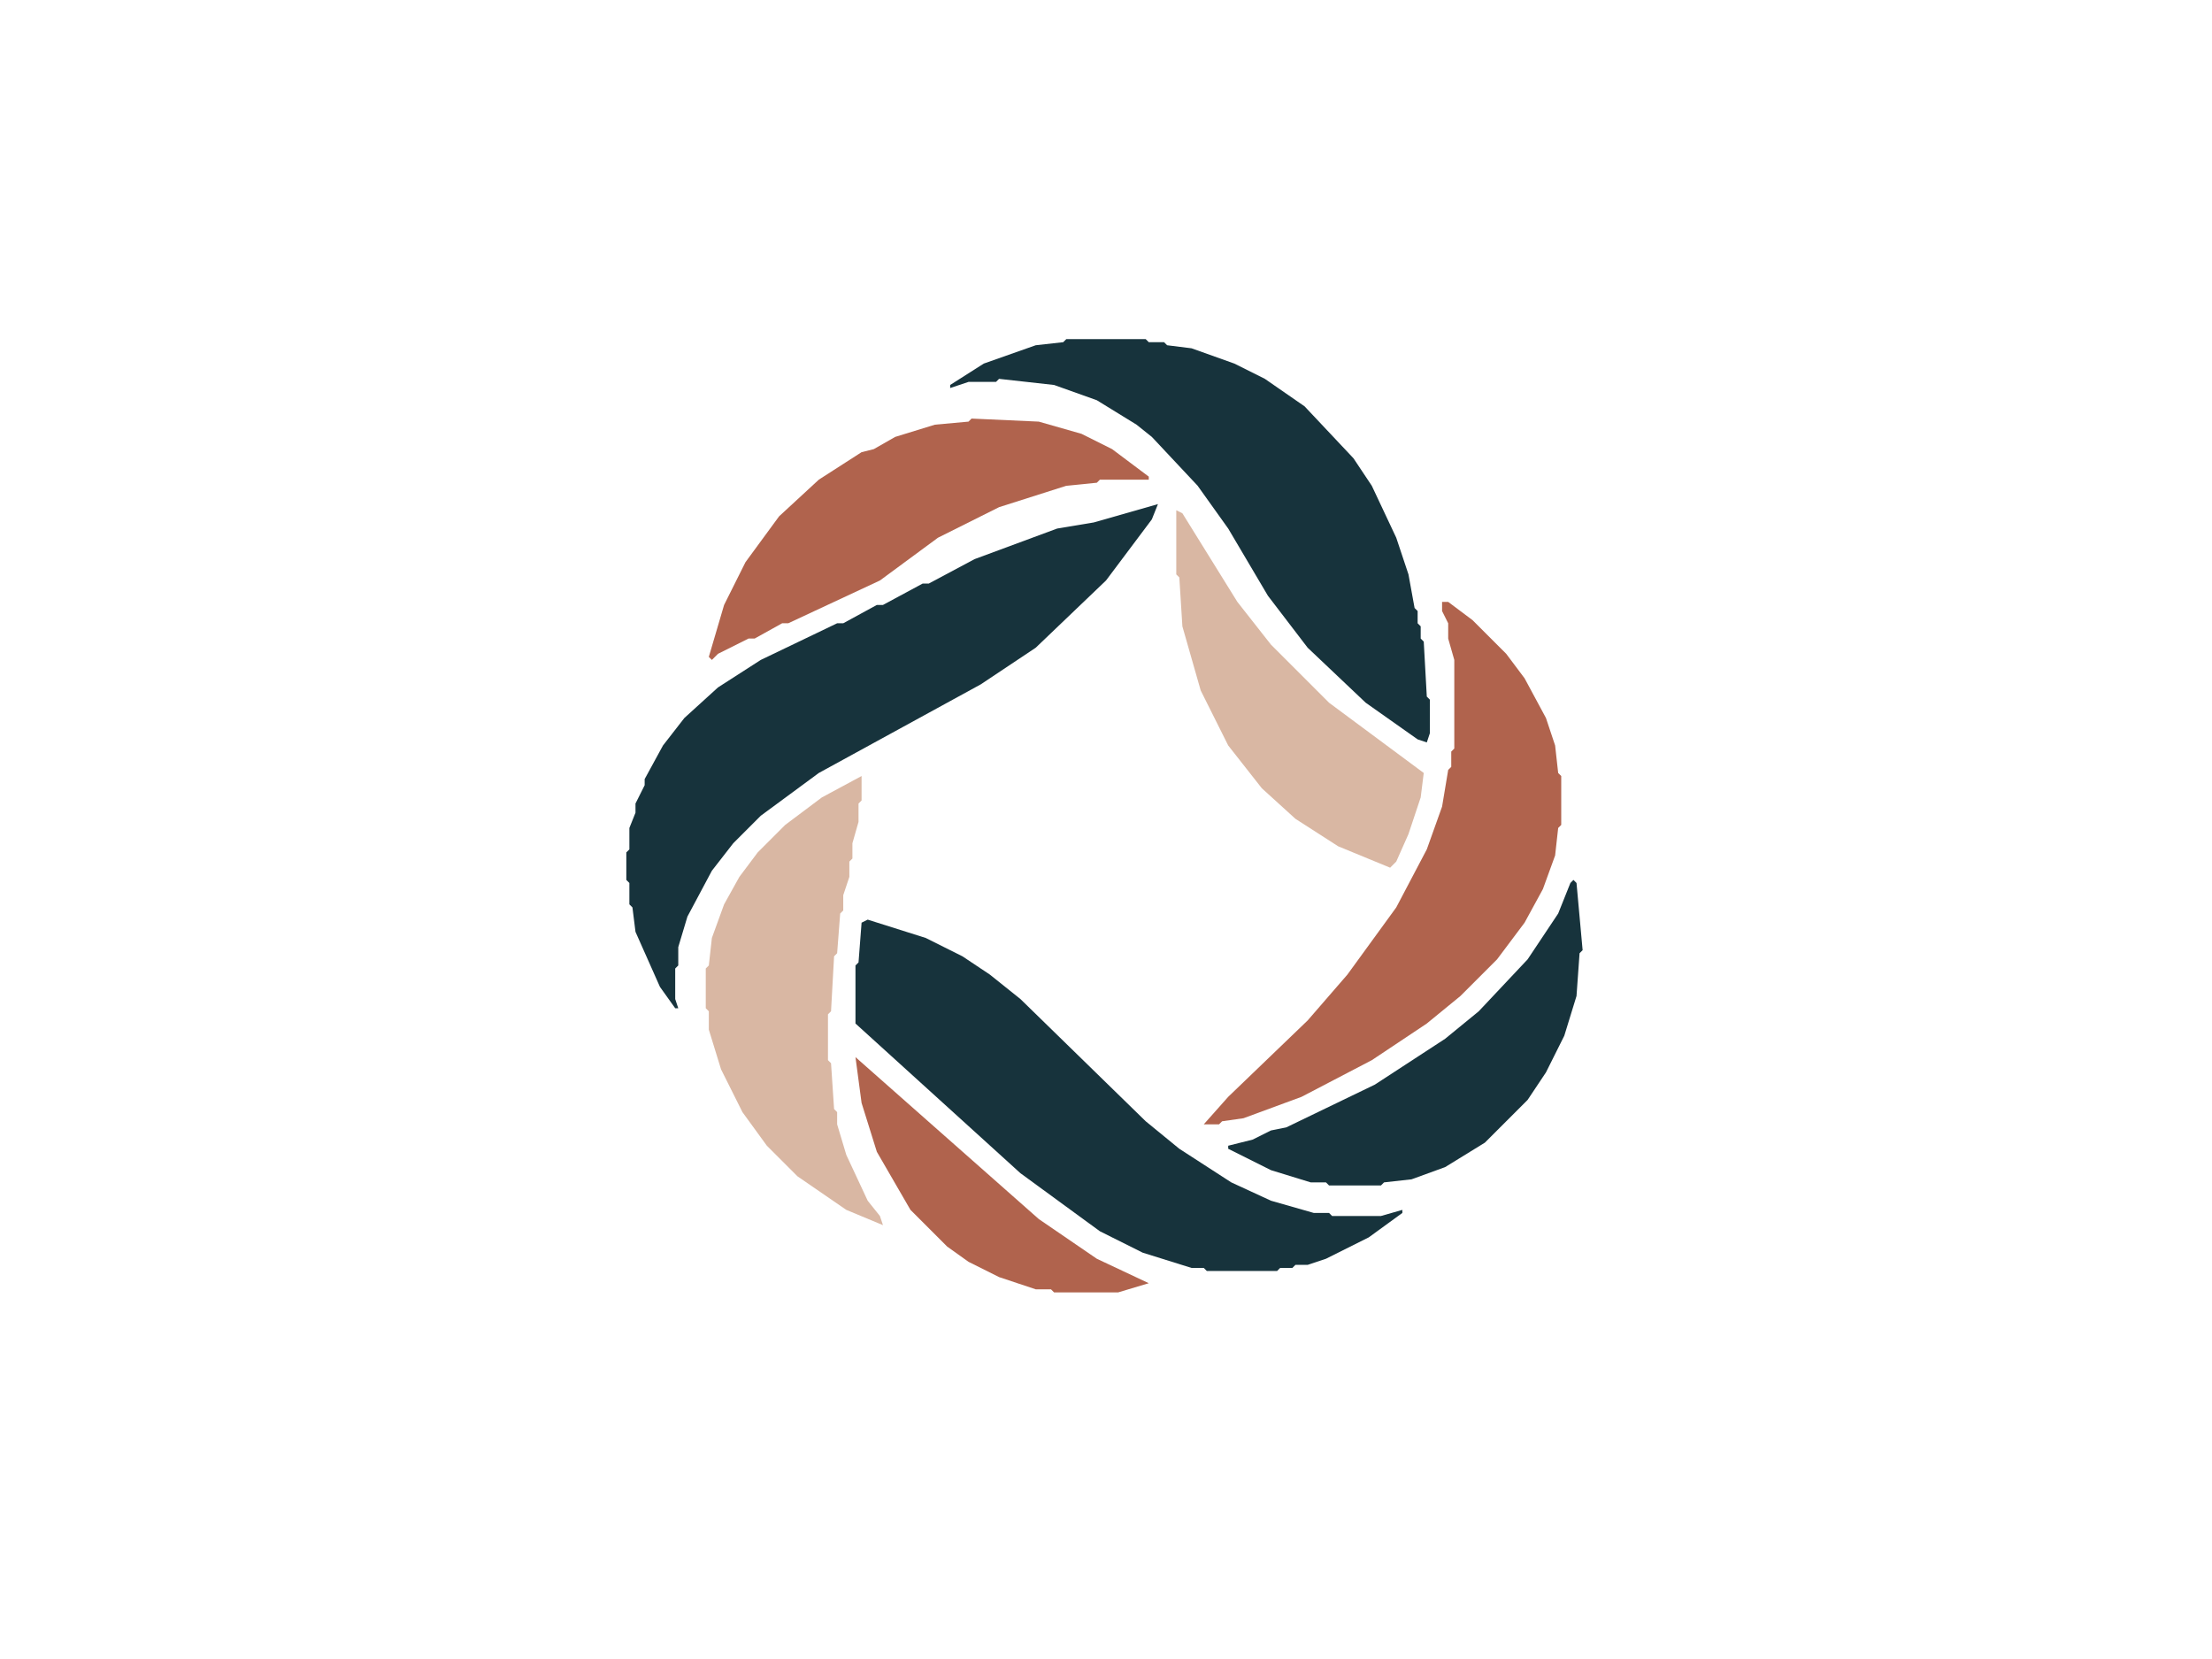
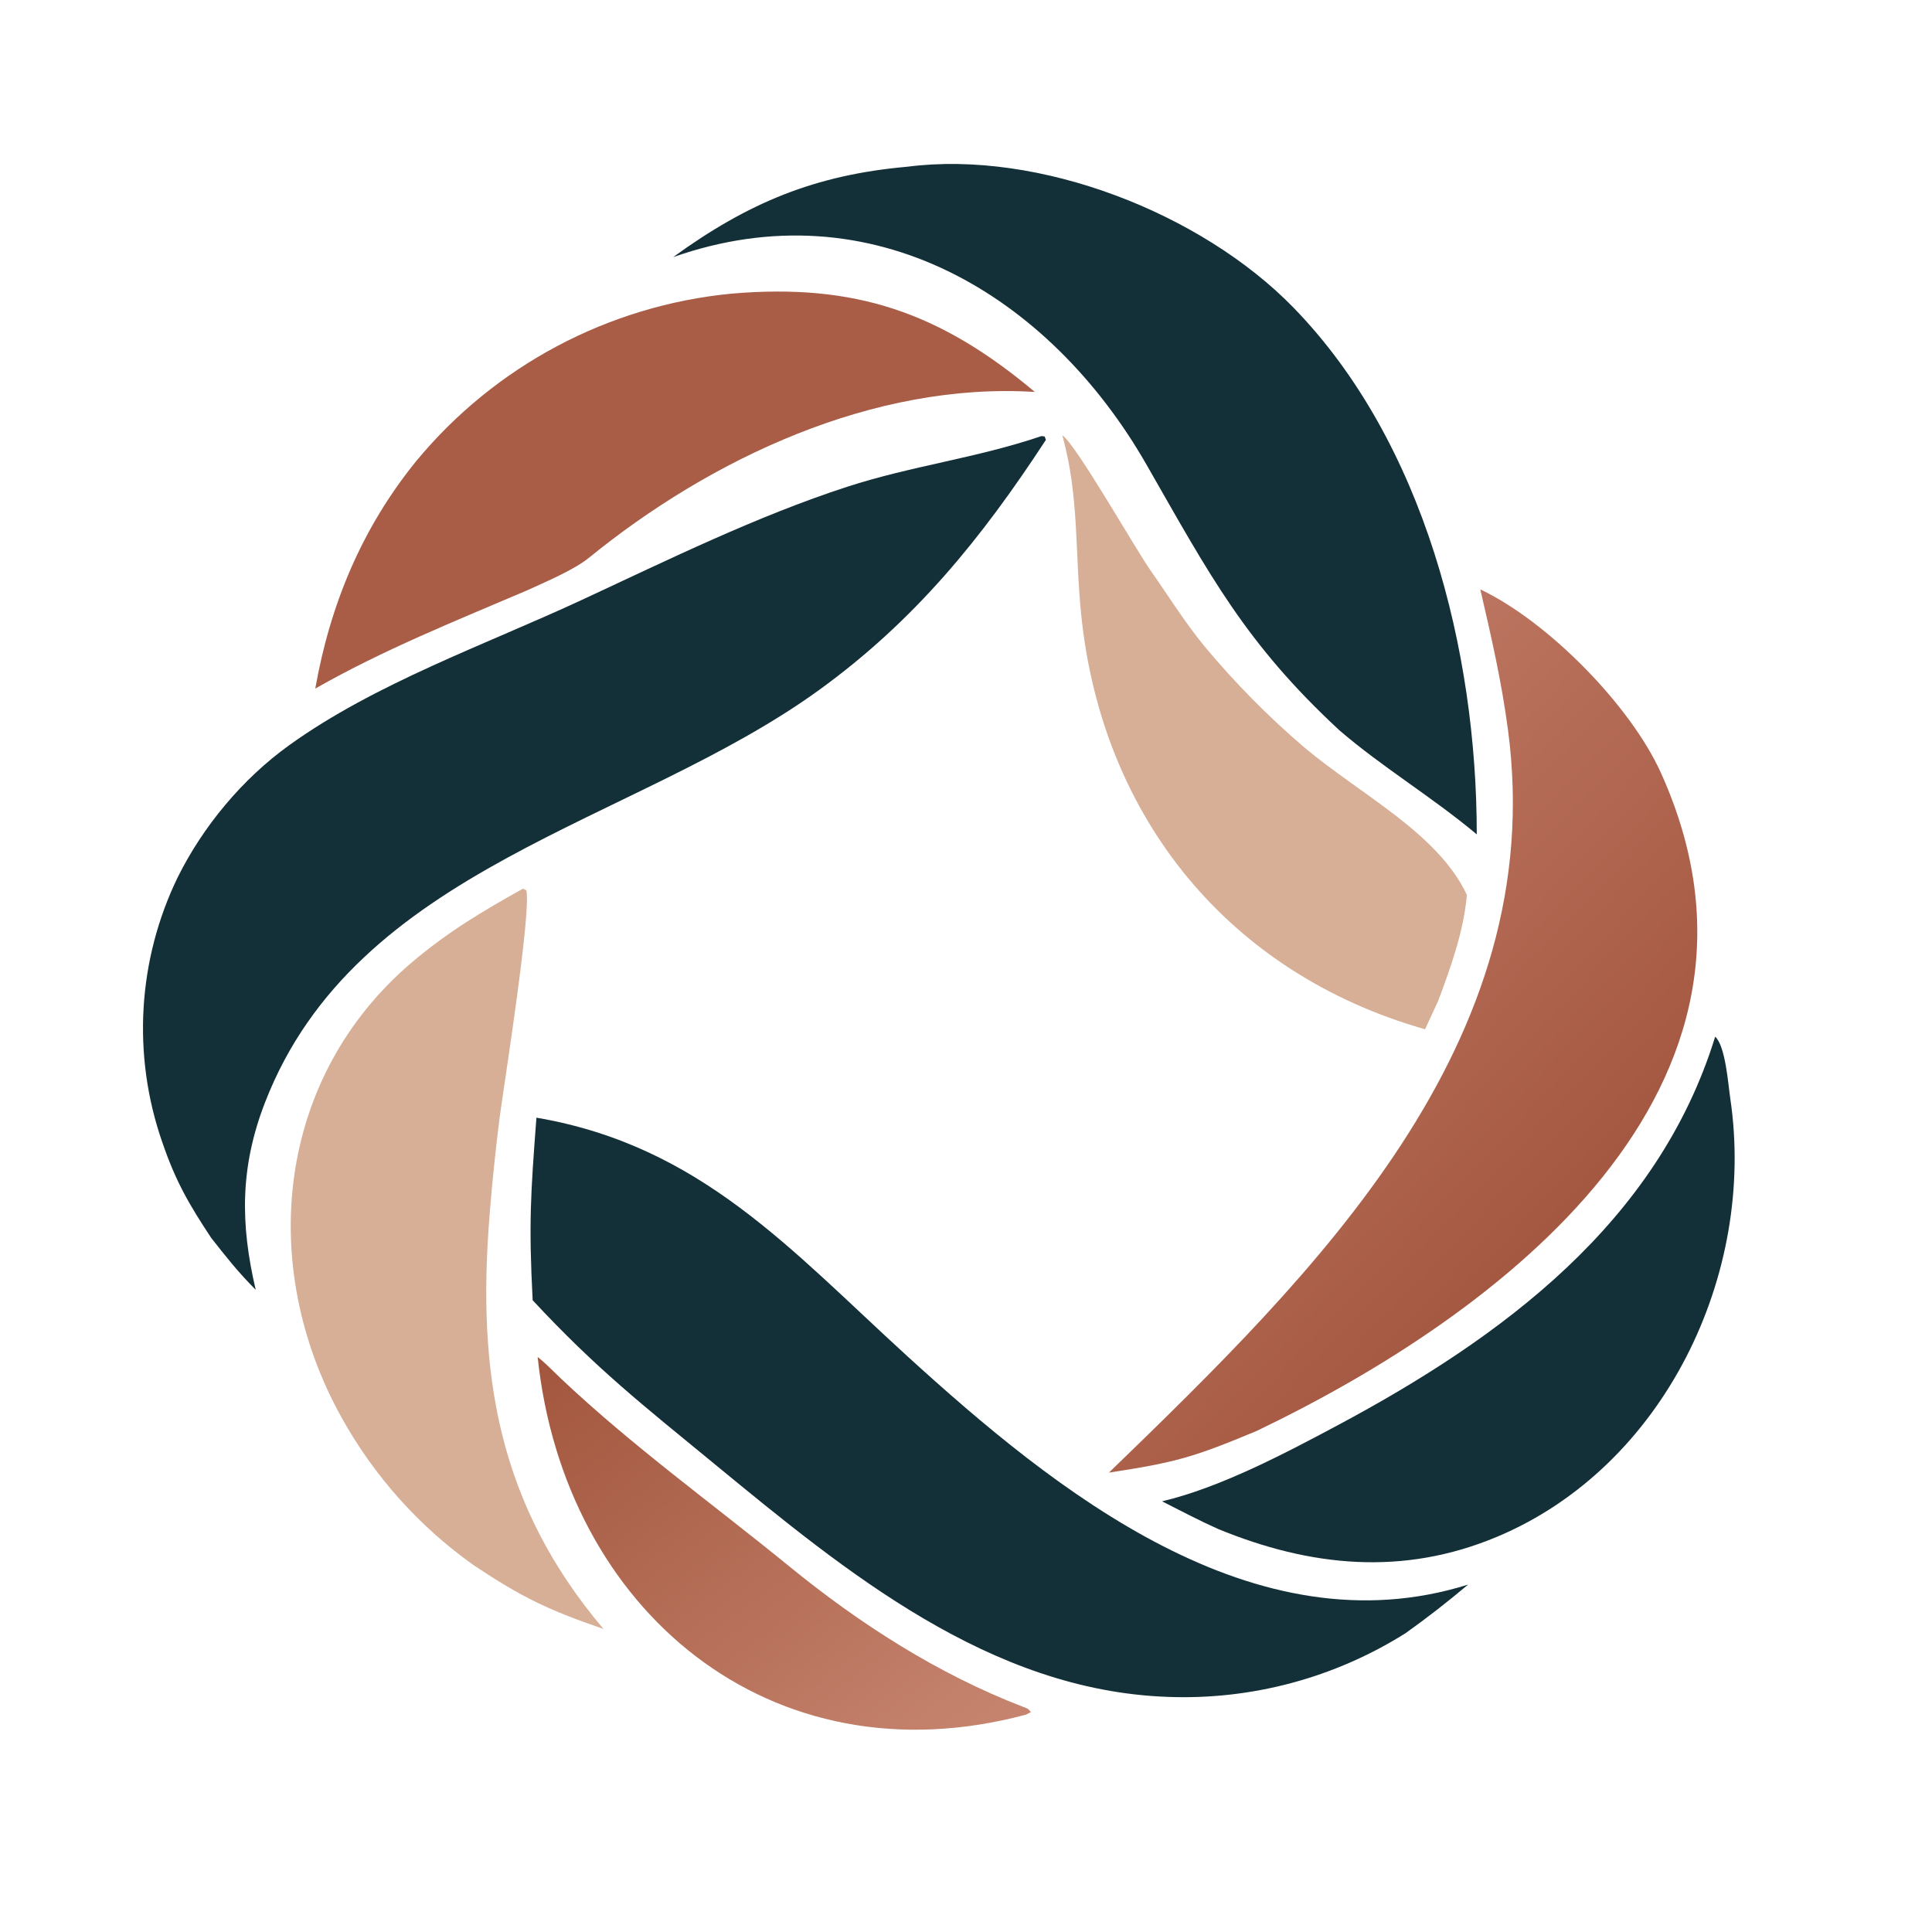
- <svg xmlns="http://www.w3.org/2000/svg" viewBox="0 0 724 543">
-   <path fill="rgb(23,51,60)" fill-rule="evenodd" d="M 282,302 L 281,315 L 280,316 L 280,335 L 334,384 L 360,403 L 374,410 L 390,415 L 394,415 L 395,416 L 418,416 L 419,415 L 423,415 L 424,414 L 428,414 L 434,412 L 448,405 L 459,397 L 459,396 L 452,398 L 436,398 L 435,397 L 430,397 L 416,393 L 403,387 L 386,376 L 375,367 L 334,327 L 324,319 L 315,313 L 303,307 L 284,301 Z M 516,289 L 515,288 L 514,289 L 510,299 L 500,314 L 484,331 L 473,340 L 450,355 L 421,369 L 416,370 L 410,373 L 402,375 L 402,376 L 416,383 L 429,387 L 434,387 L 435,388 L 452,388 L 453,387 L 462,386 L 473,382 L 486,374 L 500,360 L 506,351 L 512,339 L 516,326 L 517,312 L 518,311 Z M 379,165 L 358,171 L 346,173 L 319,183 L 304,191 L 302,191 L 289,198 L 287,198 L 276,204 L 274,204 L 249,216 L 235,225 L 224,235 L 217,244 L 211,255 L 211,257 L 208,263 L 208,266 L 206,271 L 206,278 L 205,279 L 205,288 L 206,289 L 206,296 L 207,297 L 208,305 L 216,323 L 221,330 L 222,330 L 221,327 L 221,317 L 222,316 L 222,310 L 225,300 L 233,285 L 240,276 L 249,267 L 268,253 L 321,224 L 339,212 L 362,190 L 377,170 Z M 311,126 L 311,127 L 317,125 L 326,125 L 327,124 L 345,126 L 359,131 L 372,139 L 377,143 L 392,159 L 402,173 L 415,195 L 428,212 L 447,230 L 464,242 L 467,243 L 468,240 L 468,229 L 467,228 L 466,210 L 465,209 L 465,205 L 464,204 L 464,200 L 463,199 L 461,188 L 457,176 L 449,159 L 443,150 L 427,133 L 414,124 L 404,119 L 390,114 L 382,113 L 381,112 L 376,112 L 375,111 L 349,111 L 348,112 L 339,113 L 322,119 Z" />
-   <path fill="rgb(176,99,77)" fill-rule="evenodd" d="M 280,346 L 282,361 L 287,377 L 298,396 L 310,408 L 317,413 L 327,418 L 339,422 L 344,422 L 345,423 L 366,423 L 376,420 L 359,412 L 340,399 Z M 474,197 L 472,197 L 472,200 L 474,204 L 474,209 L 476,216 L 476,245 L 475,246 L 475,251 L 474,252 L 472,264 L 467,278 L 457,297 L 441,319 L 428,334 L 402,359 L 394,368 L 399,368 L 400,367 L 407,366 L 426,359 L 449,347 L 467,335 L 478,326 L 490,314 L 499,302 L 505,291 L 509,280 L 510,271 L 511,270 L 511,254 L 510,253 L 509,244 L 506,235 L 499,222 L 493,214 L 482,203 Z M 376,156 L 364,147 L 354,142 L 340,138 L 318,137 L 317,138 L 306,139 L 293,143 L 286,147 L 282,148 L 268,157 L 255,169 L 244,184 L 237,198 L 232,215 L 233,216 L 235,214 L 245,209 L 247,209 L 256,204 L 258,204 L 288,190 L 307,176 L 327,166 L 349,159 L 359,158 L 360,157 L 376,157 Z" />
-   <path fill="rgb(217,183,163)" fill-rule="evenodd" d="M 269,261 L 257,270 L 248,279 L 242,287 L 237,296 L 233,307 L 232,316 L 231,317 L 231,330 L 232,331 L 232,337 L 236,350 L 243,364 L 251,375 L 261,385 L 277,396 L 289,401 L 288,398 L 284,393 L 277,378 L 274,368 L 274,364 L 273,363 L 272,348 L 271,347 L 271,332 L 272,331 L 273,313 L 274,312 L 275,299 L 276,298 L 276,293 L 278,287 L 278,282 L 279,281 L 279,276 L 281,269 L 281,263 L 282,262 L 282,254 Z M 385,167 L 385,188 L 386,189 L 387,205 L 393,226 L 402,244 L 413,258 L 424,268 L 438,277 L 455,284 L 457,282 L 461,273 L 465,261 L 466,253 L 435,230 L 416,211 L 405,197 L 387,168 Z" />
+ <svg xmlns="http://www.w3.org/2000/svg" viewBox="692 175 700 700" preserveAspectRatio="xMidYMid meet">
+   <defs>
+     <linearGradient id="Gradient1" gradientUnits="userSpaceOnUse" x1="1068.53" y1="1262.03" x2="1094.94" y2="1258.21">
+       <stop class="stop0" offset="0" stop-opacity="1" stop-color="rgb(16,37,48)" />
+       <stop class="stop1" offset="1" stop-opacity="1" stop-color="rgb(25,61,70)" />
+     </linearGradient>
+     <linearGradient id="Gradient2" gradientUnits="userSpaceOnUse" x1="907.5" y1="658.046" x2="1028.03" y2="820.882">
+       <stop class="stop0" offset="0" stop-opacity="1" stop-color="rgb(163,87,62)" />
+       <stop class="stop1" offset="1" stop-opacity="1" stop-color="rgb(198,132,111)" />
+     </linearGradient>
+     <linearGradient id="Gradient3" gradientUnits="userSpaceOnUse" x1="1248.36" y1="624.441" x2="1123.17" y2="505.332">
+       <stop class="stop0" offset="0" stop-opacity="1" stop-color="rgb(165,88,65)" />
+       <stop class="stop1" offset="1" stop-opacity="1" stop-color="rgb(187,116,95)" />
+     </linearGradient>
+   </defs>
+   <path transform="translate(0,0)" fill="rgb(19,47,56)" d="M 1069.33 333.003 L 1070.49 333.142 L 1070.95 334.366 C 1047.68 369.981 1023.62 399.755 988.756 425.008 C 921.518 473.705 821.151 488.869 788.007 574.481 C 778.967 597.831 779.024 618.329 784.65 642.319 C 778.175 635.812 774.174 630.686 768.525 623.519 C 760.481 611.349 755.663 603.09 750.779 588.799 C 739.816 557.314 741.85 522.758 756.43 492.775 C 765.629 474.302 779.842 457.212 796.648 445.1 C 827.893 422.584 867.847 408.607 902.874 392.332 C 934.387 377.69 966.119 362.043 998.976 351.359 C 1022.26 343.789 1045.95 340.958 1069.33 333.003 z" />
+   <path transform="translate(0,0)" fill="rgb(19,47,56)" d="M 886.358 579.955 C 945.72 590.077 978.459 627.815 1020.61 666.251 C 1074.35 715.257 1146.45 773.462 1223.93 749.124 C 1216.01 755.756 1209.69 760.692 1201.29 766.711 C 1175.53 782.938 1145.46 790.991 1115.03 789.812 C 1050.58 787.467 998.58 744.63 951.183 705.681 C 924.826 684.022 908.109 670.972 884.991 646.097 C 883.561 618.266 884.229 608.094 886.358 579.955 z" />
+   <path transform="translate(0,0)" fill="rgb(19,47,56)" d="M 1020.7 235.413 C 1068.53 229.226 1127.29 252.204 1160.6 286.404 C 1208.1 335.168 1227.07 411.027 1227.06 477.302 C 1210.57 463.538 1193.12 453.193 1177.33 439.64 C 1143.2 408.018 1130.31 383.365 1107.44 343.418 C 1072.27 281.964 1007.82 242.803 935.893 268.162 C 963.03 248.472 987.194 238.381 1020.7 235.413 z" />
+   <path transform="translate(0,0)" fill="url(#Gradient3)" d="M 1228.34 388.547 C 1252.82 400.139 1282.76 430.588 1293.79 455.035 C 1345.42 569.487 1234.48 651.713 1147.26 693.479 C 1124.61 702.925 1118.23 704.828 1093.79 708.552 C 1168.54 636.148 1253.56 553.317 1238.36 439.352 C 1236 421.671 1232.36 405.886 1228.34 388.547 z" />
+   <path transform="translate(0,0)" fill="rgb(215,174,150)" d="M 881.452 497.002 L 882.732 497.589 C 884.418 506.253 874.852 566.45 873.132 579.174 C 871.606 590.941 870.376 602.745 869.444 614.574 C 864.669 672.413 872.375 719.974 910.644 765.195 C 890.587 758.294 881.264 753.851 863.701 742.161 C 843.901 728.13 827.515 709.82 815.758 688.591 C 785.073 633.435 792.169 565.273 841.337 523.587 C 854.157 512.719 866.809 505.141 881.452 497.002 z" />
+   <path transform="translate(0,0)" fill="rgb(169,93,70)" d="M 956.965 281.397 C 1001.88 277.528 1032.69 288.239 1066.94 317.01 C 1008.61 313.376 949.699 341.034 905.372 377.1 C 899.956 381.506 889.327 385.993 882.759 388.992 C 856.833 400.063 830.698 410.521 806.231 424.485 C 811.652 393.885 823.138 366.29 842.826 342.033 C 871.357 307.523 912.397 285.721 956.965 281.397 z" />
+   <path transform="translate(0,0)" fill="rgb(19,47,56)" d="M 1313.44 550.606 C 1317.2 554.011 1318.15 567.891 1318.91 572.993 C 1328.37 636.628 1294.95 706.409 1234.39 731.811 C 1200.28 746.12 1166.74 742.687 1133.38 728.996 C 1126.56 725.943 1119.72 722.346 1113.04 718.96 C 1134 714.014 1157.37 701.704 1176.46 691.514 C 1236.3 659.565 1292.68 617.948 1313.44 550.606 z" />
+   <path transform="translate(0,0)" fill="rgb(215,174,150)" d="M 1076.91 332.69 C 1082.01 336.249 1103.46 374.059 1109.06 381.974 C 1114.84 390.158 1121.19 400.402 1128.49 409.265 C 1139.5 422.471 1151.6 434.722 1164.67 445.888 C 1185.19 463.061 1213.02 476.919 1223.49 499.249 C 1222.29 512.489 1217.73 525.202 1213.11 537.564 L 1208.33 547.925 C 1137.31 527.74 1091.39 471.33 1083.78 398.129 C 1081.37 375.058 1083.14 355.367 1076.91 332.69 z" />
+   <path transform="translate(0,0)" fill="url(#Gradient2)" d="M 886.8 666.665 C 889.344 668.585 892.66 672.036 895.091 674.337 C 921.065 698.923 950.317 719.948 978.013 742.558 C 1003.5 763.365 1031.8 781.529 1062.59 793.384 C 1064.19 794 1064.32 793.842 1065.52 795.327 L 1063.73 796.244 C 971.186 821.059 896.437 758.421 886.8 666.665 z" />
</svg>
